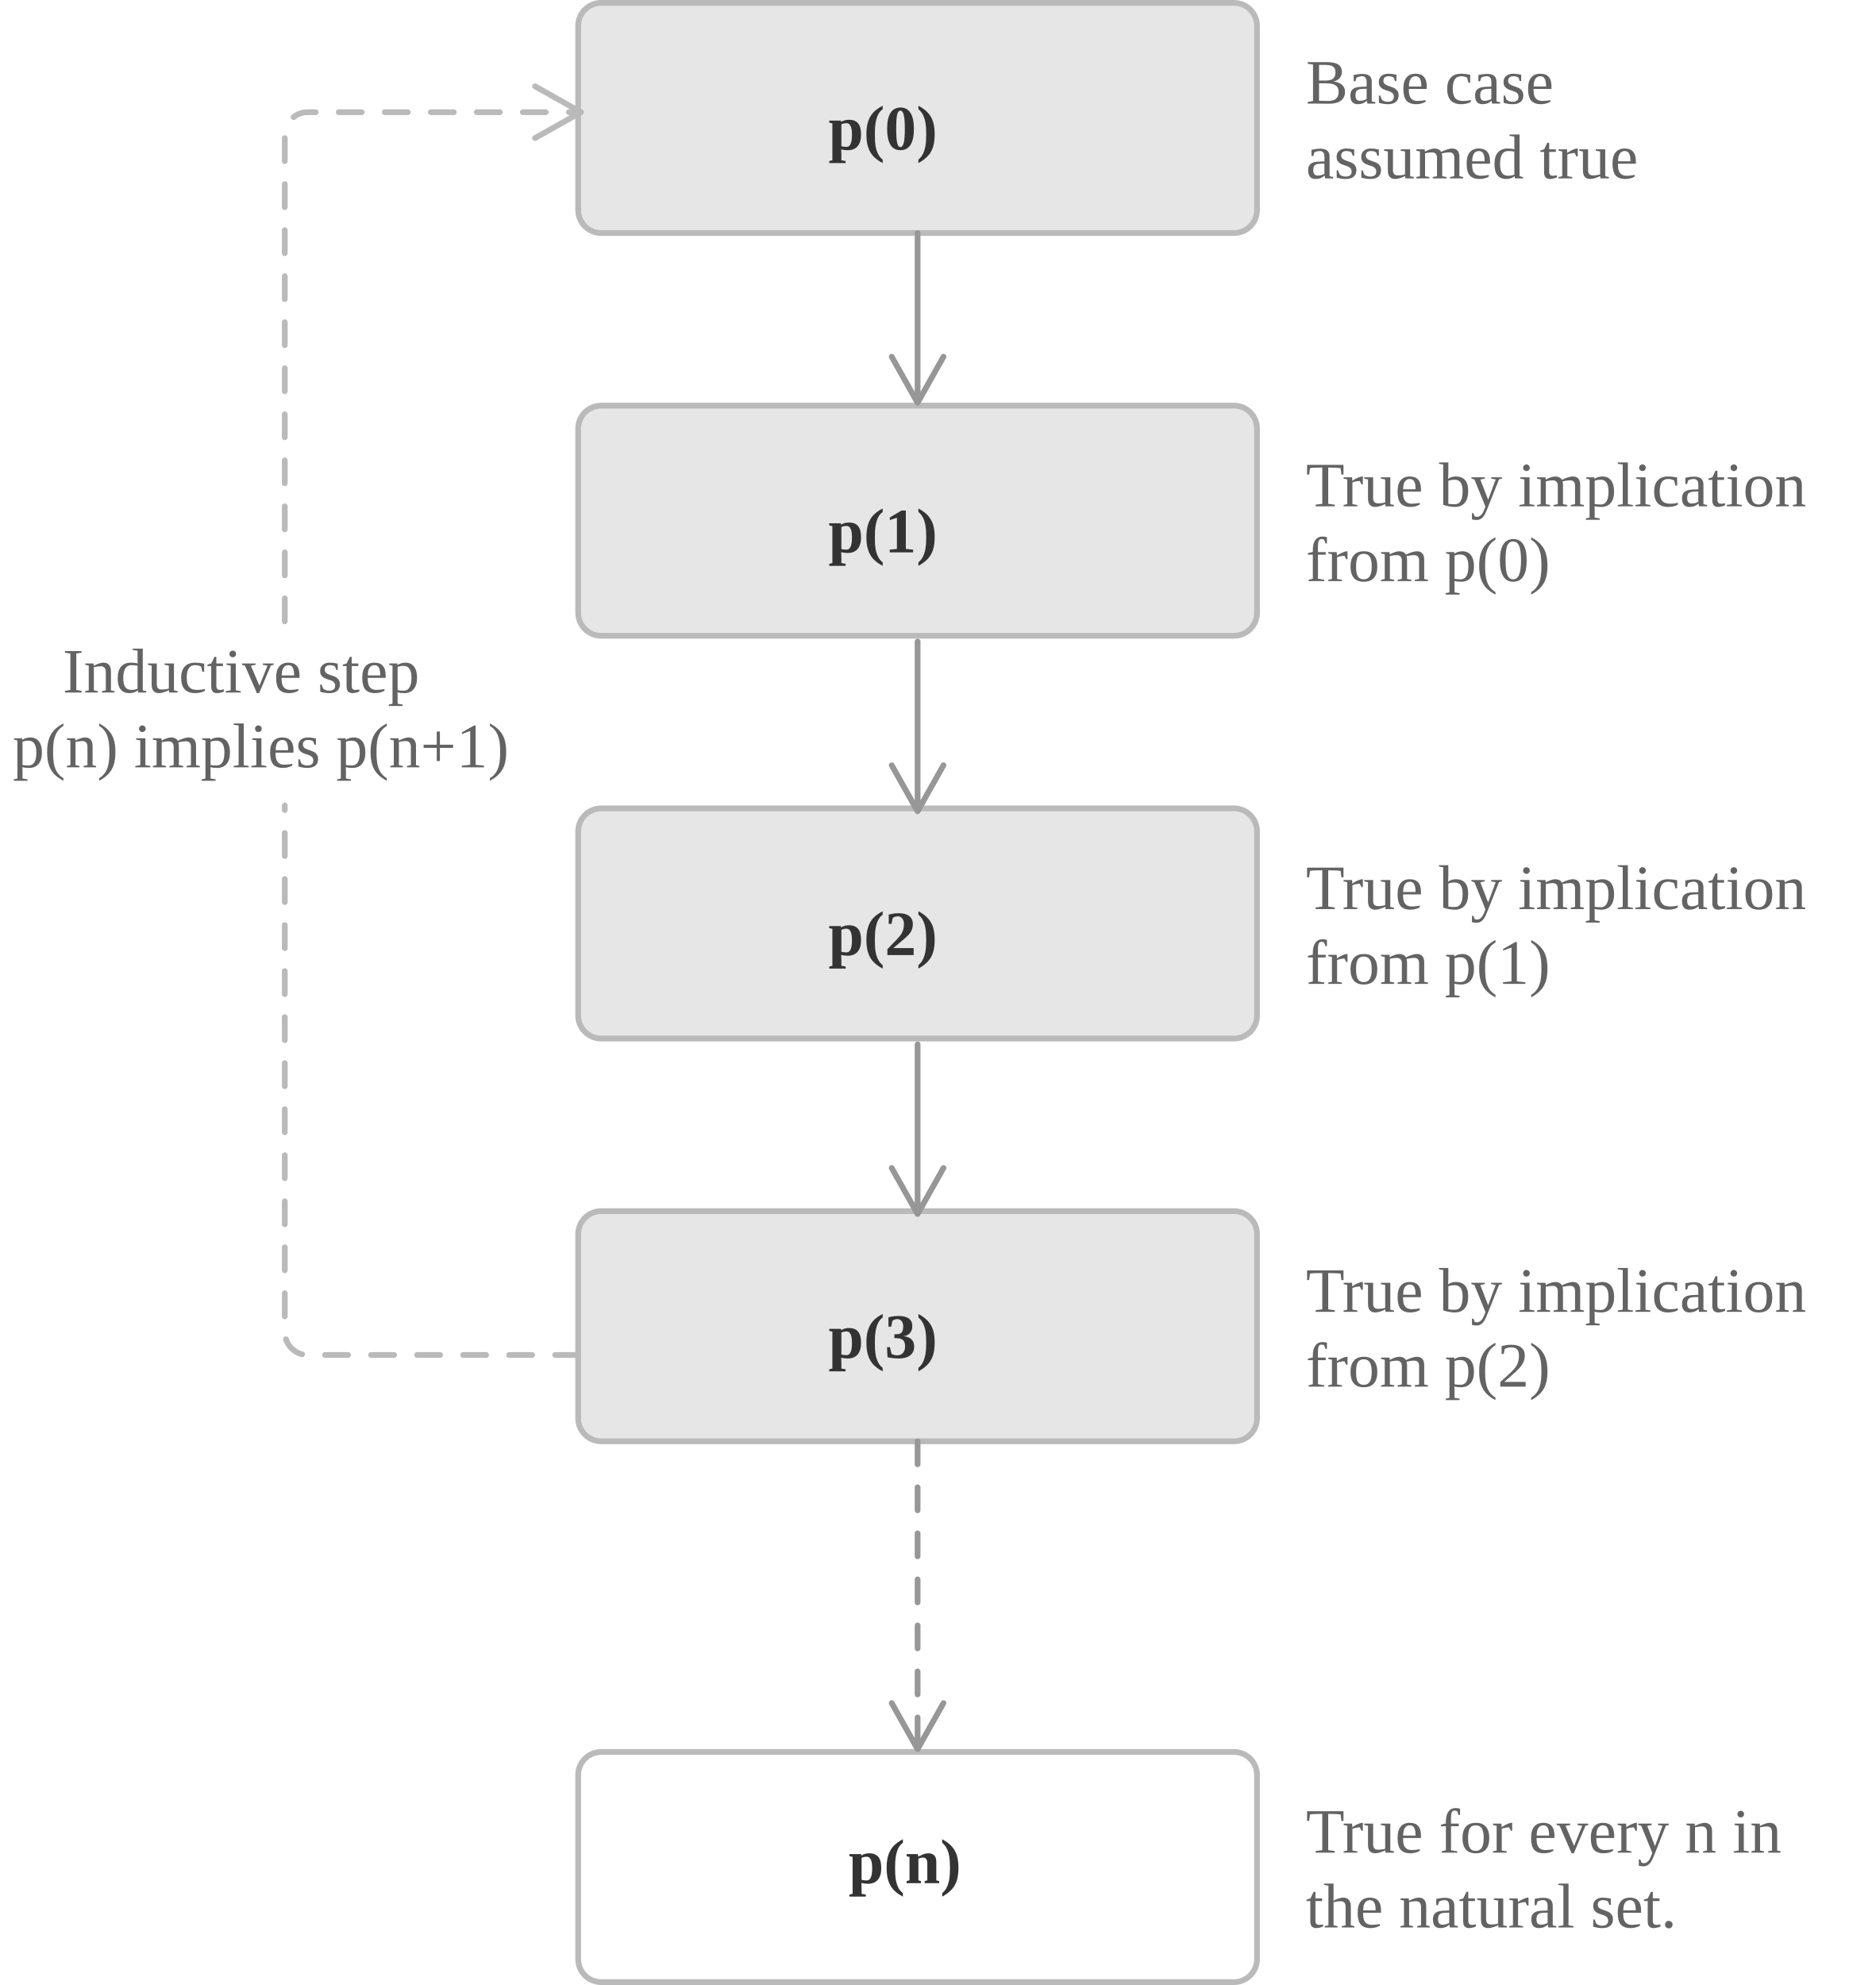
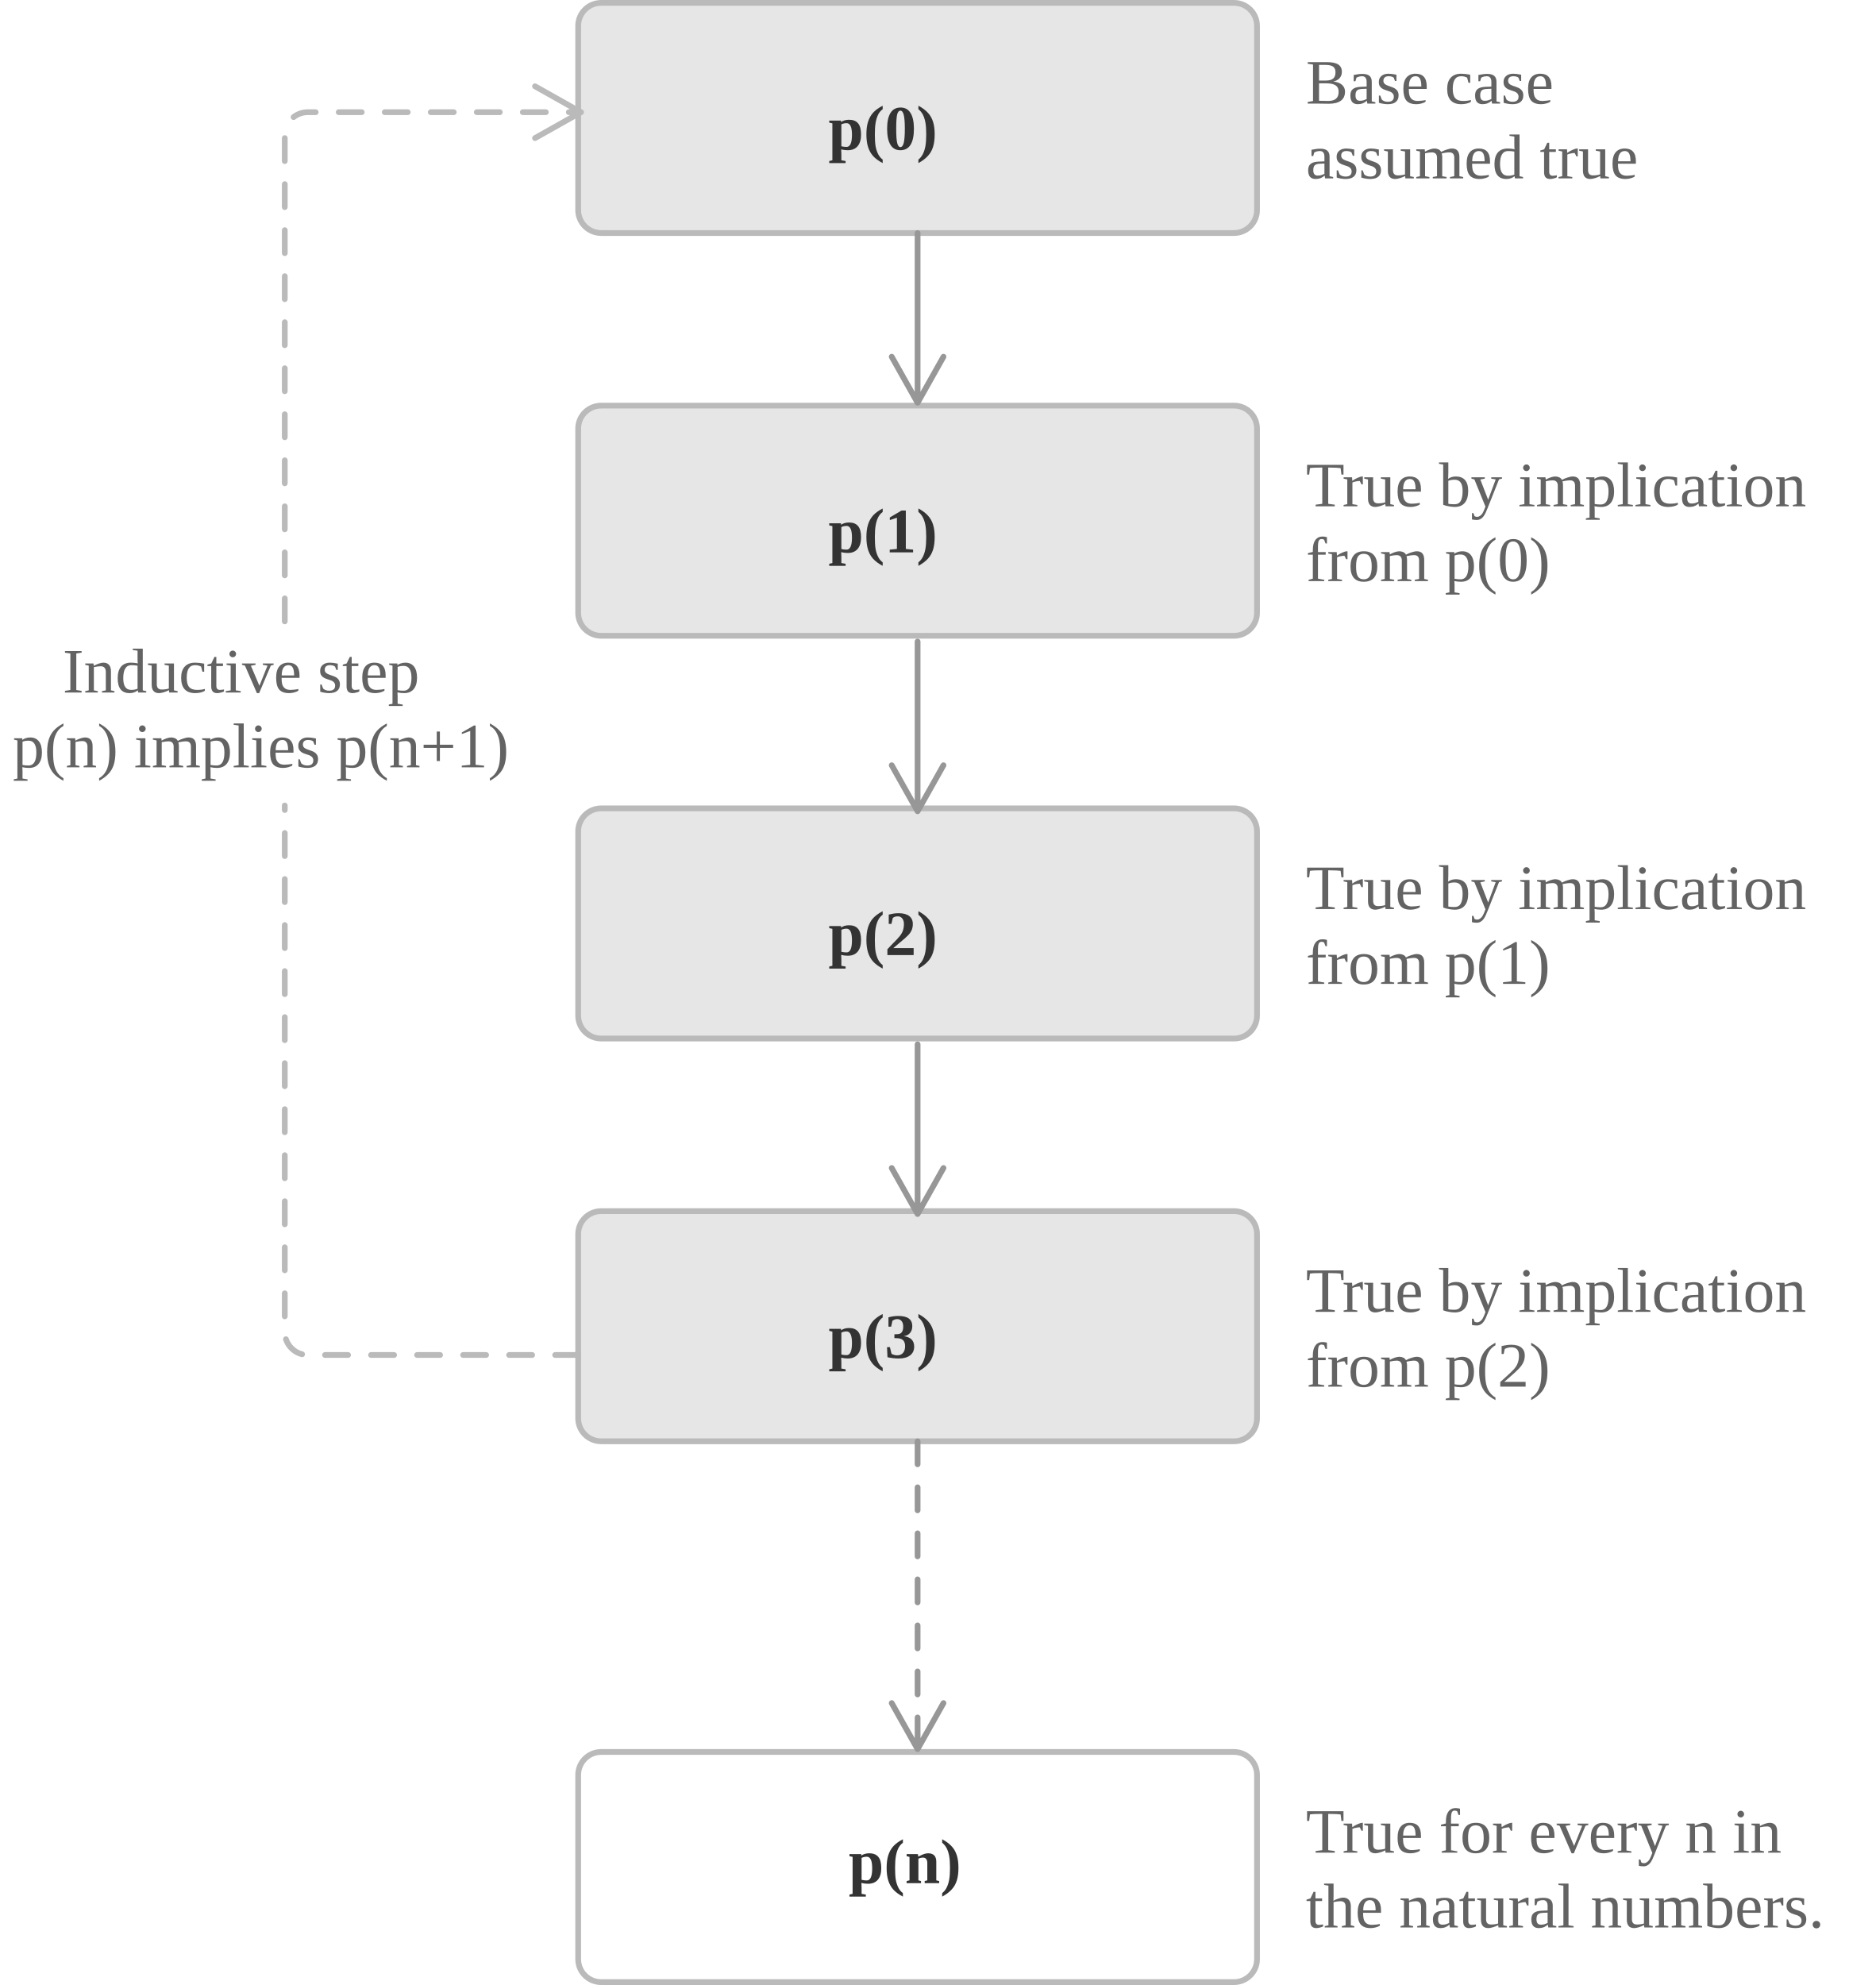
<svg xmlns="http://www.w3.org/2000/svg" width="326px" height="345px" viewBox="0 0 326 345" version="1.1">
  <g stroke="none" stroke-width="1" fill="none" fill-rule="evenodd">
    <g>
      <rect stroke="#BABABA" fill="#E6E6E6" x="100.5" y="0.5" width="118" height="40" rx="4" />
      <rect stroke="#BABABA" fill="#E6E6E6" x="100.5" y="70.5" width="118" height="40" rx="4" />
      <rect stroke="#BABABA" fill="#E6E6E6" x="100.5" y="140.5" width="118" height="40" rx="4" />
      <rect stroke="#BABABA" x="100.5" y="304.5" width="118" height="40" rx="4" />
      <path d="M159.5,40 C159.745,40 159.95,40.177 159.992,40.41 L160,40.5 L160,68.091 L163.564,61.755 C163.7,61.514 164.004,61.429 164.245,61.564 C164.459,61.685 164.55,61.939 164.473,62.163 L164.436,62.245 L159.936,70.245 C159.761,70.557 159.335,70.583 159.118,70.323 L159.064,70.245 L154.564,62.245 C154.429,62.004 154.514,61.7 154.755,61.564 C154.969,61.444 155.233,61.498 155.385,61.68 L155.436,61.755 L159,68.091 L159,40.5 C159,40.224 159.224,40 159.5,40 Z" fill="#979797" fill-rule="nonzero" />
      <path d="M159.5,111 C159.745,111 159.95,111.177 159.992,111.41 L160,111.5 L160,139.091 L163.564,132.755 C163.7,132.514 164.004,132.429 164.245,132.564 C164.459,132.685 164.55,132.939 164.473,133.163 L164.436,133.245 L159.936,141.245 C159.761,141.557 159.335,141.583 159.118,141.323 L159.064,141.245 L154.564,133.245 C154.429,133.004 154.514,132.7 154.755,132.564 C154.969,132.444 155.233,132.498 155.385,132.68 L155.436,132.755 L159,139.091 L159,111.5 C159,111.224 159.224,111 159.5,111 Z" fill="#979797" fill-rule="nonzero" />
      <rect stroke="#BABABA" fill="#E6E6E6" x="100.5" y="210.5" width="118" height="40" rx="4" />
      <path d="M159.5,181 C159.745,181 159.95,181.177 159.992,181.41 L160,181.5 L160,209.091 L163.564,202.755 C163.7,202.514 164.004,202.429 164.245,202.564 C164.459,202.685 164.55,202.939 164.473,203.163 L164.436,203.245 L159.936,211.245 C159.761,211.557 159.335,211.583 159.118,211.323 L159.064,211.245 L154.564,203.245 C154.429,203.004 154.514,202.7 154.755,202.564 C154.969,202.444 155.233,202.498 155.385,202.68 L155.436,202.755 L159,209.091 L159,181.5 C159,181.224 159.224,181 159.5,181 Z" fill="#979797" fill-rule="nonzero" />
      <path d="M164.245,295.564 C164.459,295.685 164.55,295.939 164.473,296.163 L164.436,296.245 L159.936,304.245 C159.761,304.557 159.335,304.583 159.118,304.323 L159.064,304.245 L154.564,296.245 C154.429,296.004 154.514,295.7 154.755,295.564 C154.969,295.444 155.233,295.498 155.385,295.68 L155.436,295.755 L159,302.091 L159,298.5 C159,298.224 159.224,298 159.5,298 C159.745,298 159.95,298.177 159.992,298.41 L160,298.5 L160,302.091 L163.564,295.755 C163.7,295.514 164.004,295.429 164.245,295.564 Z M159.5,290 C159.745,290 159.95,290.177 159.992,290.41 L160,290.5 L160,294.5 C160,294.776 159.776,295 159.5,295 C159.255,295 159.05,294.823 159.008,294.59 L159,294.5 L159,290.5 C159,290.224 159.224,290 159.5,290 Z M159.5,282 C159.745,282 159.95,282.177 159.992,282.41 L160,282.5 L160,286.5 C160,286.776 159.776,287 159.5,287 C159.255,287 159.05,286.823 159.008,286.59 L159,286.5 L159,282.5 C159,282.224 159.224,282 159.5,282 Z M159.5,274 C159.745,274 159.95,274.177 159.992,274.41 L160,274.5 L160,278.5 C160,278.776 159.776,279 159.5,279 C159.255,279 159.05,278.823 159.008,278.59 L159,278.5 L159,274.5 C159,274.224 159.224,274 159.5,274 Z M159.5,266 C159.745,266 159.95,266.177 159.992,266.41 L160,266.5 L160,270.5 C160,270.776 159.776,271 159.5,271 C159.255,271 159.05,270.823 159.008,270.59 L159,270.5 L159,266.5 C159,266.224 159.224,266 159.5,266 Z M159.5,258 C159.745,258 159.95,258.177 159.992,258.41 L160,258.5 L160,262.5 C160,262.776 159.776,263 159.5,263 C159.255,263 159.05,262.823 159.008,262.59 L159,262.5 L159,258.5 C159,258.224 159.224,258 159.5,258 Z M159.5,250 C159.745,250 159.95,250.177 159.992,250.41 L160,250.5 L160,254.5 C160,254.776 159.776,255 159.5,255 C159.255,255 159.05,254.823 159.008,254.59 L159,254.5 L159,250.5 C159,250.224 159.224,250 159.5,250 Z" fill="#979797" fill-rule="nonzero" />
      <path d="M100.5,235.5 L53.5,235.5 C51.291,235.5 49.5,233.709 49.5,231.5 L49.5,140 L49.5,140" stroke="#BABABA" stroke-linecap="round" stroke-linejoin="round" stroke-dasharray="4" />
      <path d="M49.5,103.5 C49.745,103.5 49.95,103.677 49.992,103.91 L50,104 L50,108 C50,108.276 49.776,108.5 49.5,108.5 C49.255,108.5 49.05,108.323 49.008,108.09 L49,108 L49,104 C49,103.724 49.224,103.5 49.5,103.5 Z M49.5,95.5 C49.745,95.5 49.95,95.677 49.992,95.91 L50,96 L50,100 C50,100.276 49.776,100.5 49.5,100.5 C49.255,100.5 49.05,100.323 49.008,100.09 L49,100 L49,96 C49,95.724 49.224,95.5 49.5,95.5 Z M49.5,87.5 C49.745,87.5 49.95,87.677 49.992,87.91 L50,88 L50,92 C50,92.276 49.776,92.5 49.5,92.5 C49.255,92.5 49.05,92.323 49.008,92.09 L49,92 L49,88 C49,87.724 49.224,87.5 49.5,87.5 Z M49.5,79.5 C49.745,79.5 49.95,79.677 49.992,79.91 L50,80 L50,84 C50,84.276 49.776,84.5 49.5,84.5 C49.255,84.5 49.05,84.323 49.008,84.09 L49,84 L49,80 C49,79.724 49.224,79.5 49.5,79.5 Z M49.5,71.5 C49.745,71.5 49.95,71.677 49.992,71.91 L50,72 L50,76 C50,76.276 49.776,76.5 49.5,76.5 C49.255,76.5 49.05,76.323 49.008,76.09 L49,76 L49,72 C49,71.724 49.224,71.5 49.5,71.5 Z M49.5,63.5 C49.745,63.5 49.95,63.677 49.992,63.91 L50,64 L50,68 C50,68.276 49.776,68.5 49.5,68.5 C49.255,68.5 49.05,68.323 49.008,68.09 L49,68 L49,64 C49,63.724 49.224,63.5 49.5,63.5 Z M49.5,55.5 C49.745,55.5 49.95,55.677 49.992,55.91 L50,56 L50,60 C50,60.276 49.776,60.5 49.5,60.5 C49.255,60.5 49.05,60.323 49.008,60.09 L49,60 L49,56 C49,55.724 49.224,55.5 49.5,55.5 Z M49.5,47.5 C49.745,47.5 49.95,47.677 49.992,47.91 L50,48 L50,52 C50,52.276 49.776,52.5 49.5,52.5 C49.255,52.5 49.05,52.323 49.008,52.09 L49,52 L49,48 C49,47.724 49.224,47.5 49.5,47.5 Z M49.5,39.5 C49.745,39.5 49.95,39.677 49.992,39.91 L50,40 L50,44 C50,44.276 49.776,44.5 49.5,44.5 C49.255,44.5 49.05,44.323 49.008,44.09 L49,44 L49,40 C49,39.724 49.224,39.5 49.5,39.5 Z M49.5,31.5 C49.745,31.5 49.95,31.677 49.992,31.91 L50,32 L50,36 C50,36.276 49.776,36.5 49.5,36.5 C49.255,36.5 49.05,36.323 49.008,36.09 L49,36 L49,32 C49,31.724 49.224,31.5 49.5,31.5 Z M49.5,23.5 C49.745,23.5 49.95,23.677 49.992,23.91 L50,24 L50,28 C50,28.276 49.776,28.5 49.5,28.5 C49.255,28.5 49.05,28.323 49.008,28.09 L49,28 L49,24 C49,23.724 49.224,23.5 49.5,23.5 Z M93.163,14.527 L93.245,14.564 L101.245,19.064 C101.557,19.239 101.583,19.665 101.323,19.882 L101.245,19.936 L93.245,24.436 C93.004,24.571 92.7,24.486 92.564,24.245 C92.444,24.031 92.498,23.767 92.68,23.615 L92.755,23.564 L99.091,20 L98.877,20 C98.601,20 98.377,19.776 98.377,19.5 C98.377,19.255 98.554,19.05 98.787,19.008 L98.877,19 L99.091,19 L92.755,15.436 C92.541,15.315 92.45,15.061 92.527,14.837 L92.564,14.755 C92.685,14.541 92.939,14.45 93.163,14.527 Z M54.877,19 C55.153,19 55.377,19.224 55.377,19.5 C55.377,19.745 55.2,19.95 54.967,19.992 L54.877,20 L53.5,20 C52.705,20 51.952,20.265 51.34,20.746 C51.123,20.916 50.809,20.879 50.638,20.661 C50.467,20.444 50.505,20.13 50.722,19.959 C51.443,19.393 52.319,19.059 53.246,19.007 L53.5,19 L54.877,19 Z M62.877,19 C63.153,19 63.377,19.224 63.377,19.5 C63.377,19.745 63.2,19.95 62.967,19.992 L62.877,20 L58.877,20 C58.601,20 58.377,19.776 58.377,19.5 C58.377,19.255 58.554,19.05 58.787,19.008 L58.877,19 L62.877,19 Z M70.877,19 C71.153,19 71.377,19.224 71.377,19.5 C71.377,19.745 71.2,19.95 70.967,19.992 L70.877,20 L66.877,20 C66.601,20 66.377,19.776 66.377,19.5 C66.377,19.255 66.554,19.05 66.787,19.008 L66.877,19 L70.877,19 Z M78.877,19 C79.153,19 79.377,19.224 79.377,19.5 C79.377,19.745 79.2,19.95 78.967,19.992 L78.877,20 L74.877,20 C74.601,20 74.377,19.776 74.377,19.5 C74.377,19.255 74.554,19.05 74.787,19.008 L74.877,19 L78.877,19 Z M86.877,19 C87.153,19 87.377,19.224 87.377,19.5 C87.377,19.745 87.2,19.95 86.967,19.992 L86.877,20 L82.877,20 C82.601,20 82.377,19.776 82.377,19.5 C82.377,19.255 82.554,19.05 82.787,19.008 L82.877,19 L86.877,19 Z M94.877,19 C95.153,19 95.377,19.224 95.377,19.5 C95.377,19.745 95.2,19.95 94.967,19.992 L94.877,20 L90.877,20 C90.601,20 90.377,19.776 90.377,19.5 C90.377,19.255 90.554,19.05 90.787,19.008 L90.877,19 L94.877,19 Z" fill="#BABABA" fill-rule="nonzero" />
      <text font-size="11" font-weight="normal" line-spacing="13" fill="#636363">
        <tspan x="227" y="18">Base case </tspan>
        <tspan x="227" y="31">assumed true</tspan>
      </text>
      <text class="font-mono" font-size="11" font-weight="bold" line-spacing="13" fill="#333333">
        <tspan x="144" y="26">p(0)</tspan>
      </text>
      <text class="font-mono" font-size="11" font-weight="bold" line-spacing="13" fill="#333333">
        <tspan x="144" y="96">p(1)</tspan>
      </text>
      <text class="font-mono" font-size="11" font-weight="bold" line-spacing="13" fill="#333333">
        <tspan x="144" y="166">p(2)</tspan>
      </text>
      <text class="font-mono" font-size="11" font-weight="bold" line-spacing="13" fill="#333333">
        <tspan x="144" y="236">p(3)</tspan>
      </text>
      <text class="font-mono" font-size="11" font-weight="bold" line-spacing="13" fill="#333333">
        <tspan x="147.516" y="327.296">p(n)</tspan>
      </text>
      <text font-size="11" font-weight="normal" line-spacing="13" fill="#636363">
        <tspan x="227" y="88">True by implication</tspan>
        <tspan x="227" y="101">from p(0)</tspan>
      </text>
      <text font-size="11" font-weight="normal" line-spacing="13" fill="#636363">
        <tspan x="227" y="158">True by implication</tspan>
        <tspan x="227" y="171">from p(1)</tspan>
      </text>
      <text font-size="11" font-weight="normal" line-spacing="13" fill="#636363">
        <tspan x="10.901" y="120.362">Inductive step </tspan>
        <tspan x="2.211" y="133.362">p(n) implies p(n+1)</tspan>
      </text>
      <text font-size="11" font-weight="normal" line-spacing="13" fill="#636363">
        <tspan x="227" y="228">True by implication</tspan>
        <tspan x="227" y="241">from p(2)</tspan>
      </text>
      <text font-size="11" font-weight="normal" line-spacing="13" fill="#636363">
        <tspan x="227" y="322">True for every n in </tspan>
-         <tspan x="227" y="335">the natural set.</tspan>
+         <tspan x="227" y="335">the natural numbers.</tspan>
      </text>
    </g>
  </g>
</svg>
